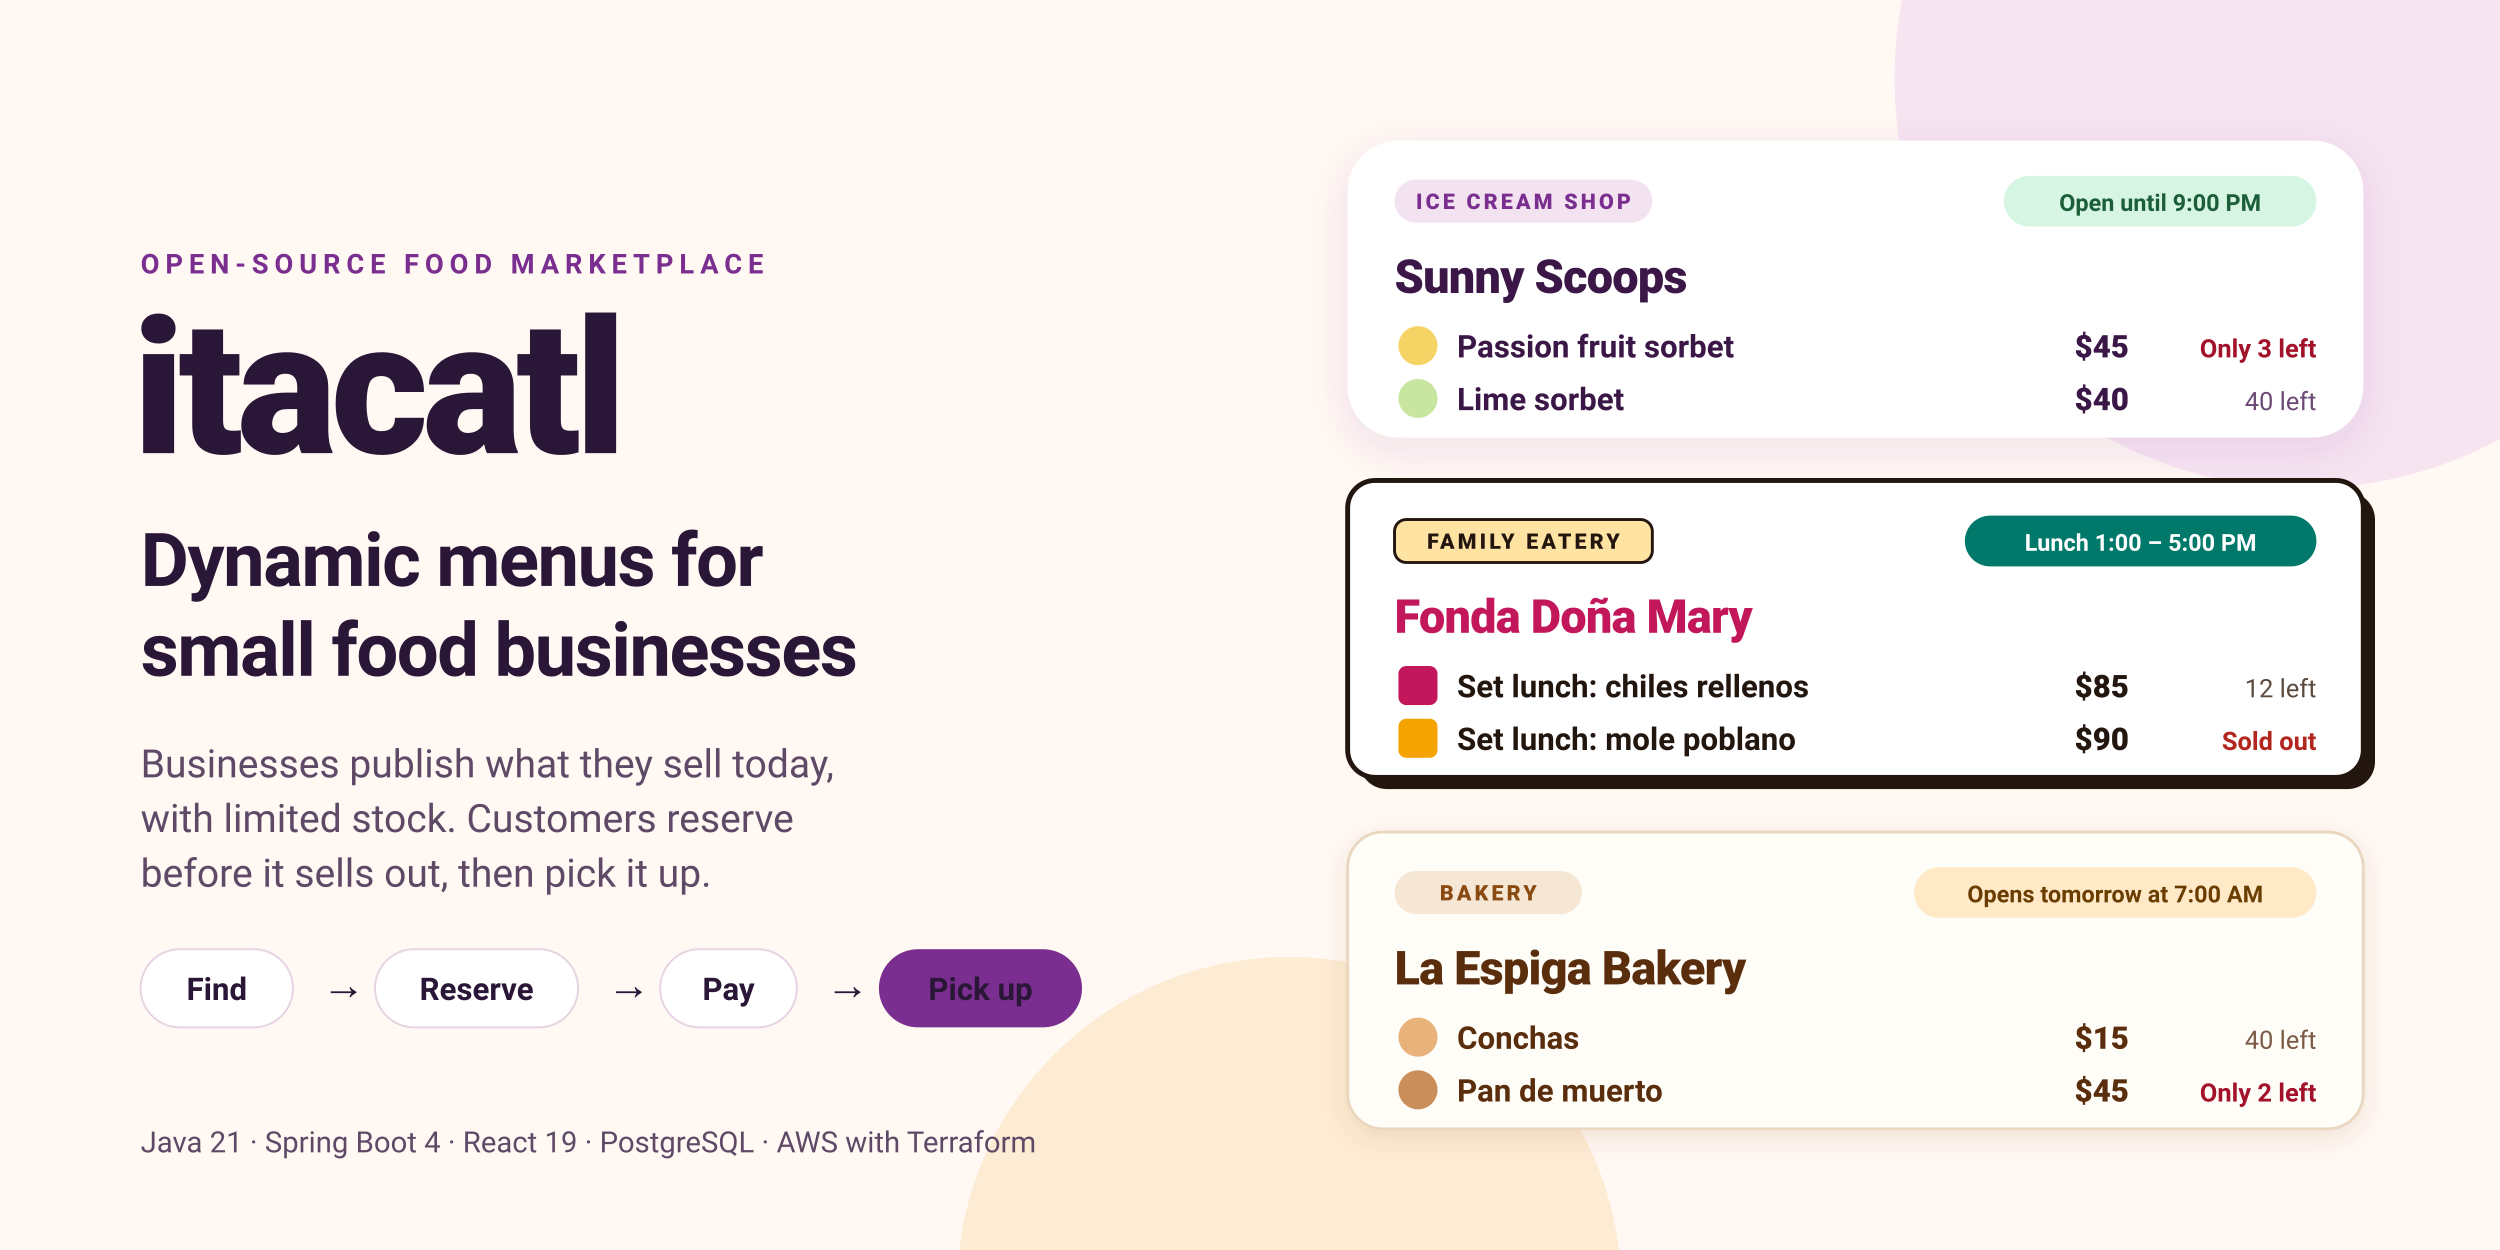
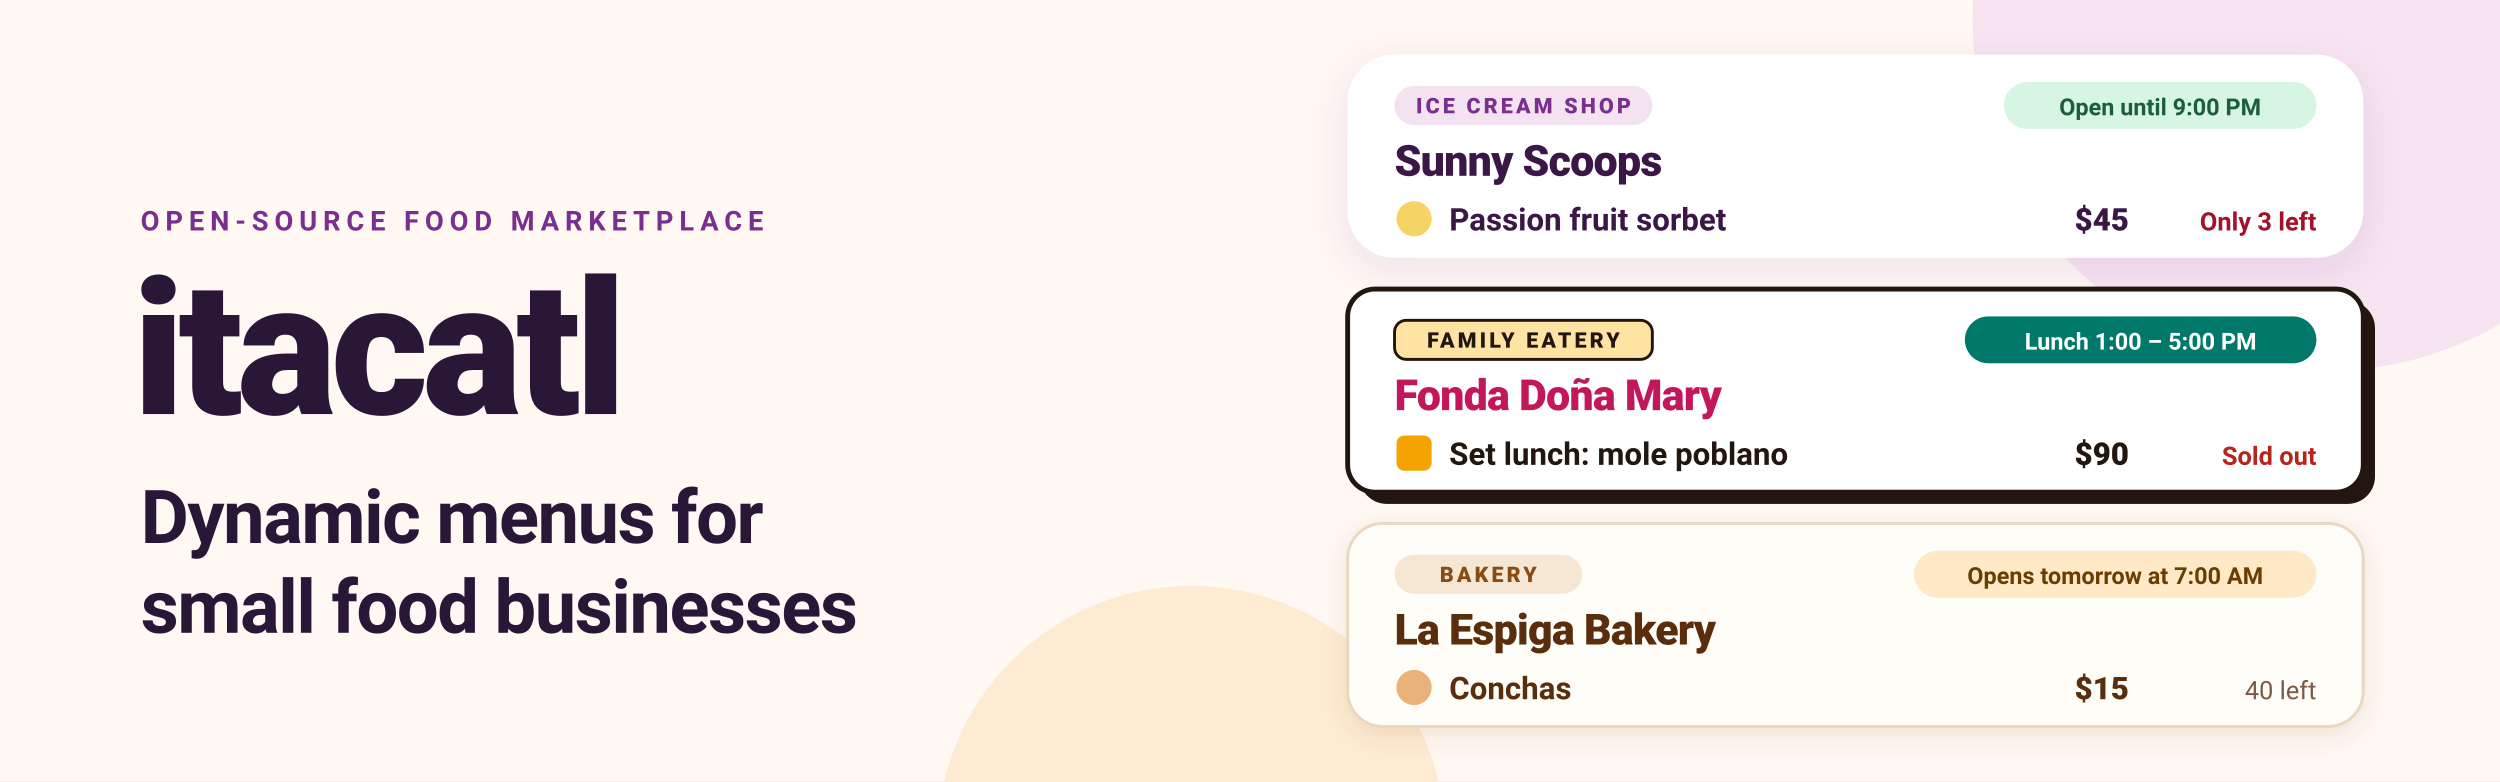
- <svg xmlns="http://www.w3.org/2000/svg" width="1280" height="640" viewBox="0 0 1280 640" role="img" aria-labelledby="title desc">
+ <svg xmlns="http://www.w3.org/2000/svg" width="1280" height="400" viewBox="0 0 1280 400" role="img" aria-labelledby="title desc">
  <defs>
    <filter id="soft" x="-10%" y="-20%" width="120%" height="150%">
      <feDropShadow dx="0" dy="6" stdDeviation="10" flood-color="#7A2E8F" flood-opacity="0.12" />
    </filter>
    <filter id="warm" x="-10%" y="-20%" width="120%" height="150%">
      <feDropShadow dx="0" dy="4" stdDeviation="6" flood-color="#8A4B12" flood-opacity="0.12" />
    </filter>
  </defs>
  <style>
    text { font-family: system-ui, -apple-system, "Segoe UI", Roboto, Helvetica, Arial, sans-serif; }
    .brand { font-size: 96px; font-weight: 800; letter-spacing: -3px; fill: #2A1636; }
    .headline { font-size: 38px; font-weight: 700; letter-spacing: -0.8px; fill: #2A1636; }
-     .lead { font-size: 20px; fill: #5E4A66; }
    .eyebrow { font-size: 14px; font-weight: 700; letter-spacing: 3px; fill: #7A2E8F; }
-     .step { font-size: 16px; font-weight: 700; fill: #2A1636; }
-     .tech { font-size: 15px; fill: #5E4A66; }
    .chip { font-size: 11px; font-weight: 800; letter-spacing: 1.6px; }
-     .name { font-size: 24px; font-weight: 800; letter-spacing: -0.4px; }
+     .name { font-size: 22px; font-weight: 800; letter-spacing: -0.4px; }
    .pill { font-size: 12px; font-weight: 700; }
    .item { font-size: 16px; font-weight: 600; }
    .price { font-size: 16px; font-weight: 800; }
    .stock { font-size: 13px; }
  </style>
-   <rect width="1280" height="640" fill="#FFF8F3" />
-   <circle cx="1180" cy="40" r="210" fill="#F6E4F1" />
-   <circle cx="660" cy="660" r="170" fill="#FDEBD3" />
-   <text x="72" y="140" class="eyebrow">OPEN-SOURCE FOOD MARKETPLACE</text>
-   <text x="68" y="232" class="brand">itacatl</text>
-   <text x="72" y="300" class="headline">Dynamic menus for</text>
-   <text x="72" y="346" class="headline">small food businesses</text>
-   <text x="72" y="398" class="lead">Businesses publish what they sell today,</text>
-   <text x="72" y="426" class="lead">with limited stock. Customers reserve</text>
-   <text x="72" y="454" class="lead">before it sells out, then pick it up.</text>
-   <g transform="translate(72 486)">
-     <rect width="78" height="40" rx="20" fill="#FFFFFF" stroke="#E6D3E3" />
-     <text x="39" y="26" class="step" text-anchor="middle">Find</text>
-     <text x="96" y="27" class="step" fill="#7A2E8F">→</text>
-     <rect x="120" width="104" height="40" rx="20" fill="#FFFFFF" stroke="#E6D3E3" />
-     <text x="172" y="26" class="step" text-anchor="middle">Reserve</text>
-     <text x="242" y="27" class="step" fill="#7A2E8F">→</text>
-     <rect x="266" width="70" height="40" rx="20" fill="#FFFFFF" stroke="#E6D3E3" />
-     <text x="301" y="26" class="step" text-anchor="middle">Pay</text>
-     <text x="354" y="27" class="step" fill="#7A2E8F">→</text>
-     <rect x="378" width="104" height="40" rx="20" fill="#7A2E8F" />
-     <text x="430" y="26" class="step" text-anchor="middle" fill="#FFFFFF">Pick up</text>
+   <rect width="1280" height="400" fill="#FFF8F3" />
+   <circle cx="1190" cy="10" r="180" fill="#F6E4F1" />
+   <circle cx="610" cy="430" r="130" fill="#FDEBD3" />
+   <text x="72" y="118" class="eyebrow">OPEN-SOURCE FOOD MARKETPLACE</text>
+   <text x="68" y="212" class="brand">itacatl</text>
+   <text x="72" y="278" class="headline">Dynamic menus for</text>
+   <text x="72" y="324" class="headline">small food businesses</text>
+   <g transform="translate(690 28)">
+     <rect width="520" height="104" rx="24" fill="#FFFFFF" filter="url(#soft)" />
+     <rect x="24" y="16" width="132" height="20" rx="10" fill="#F3E3F0" />
+     <text x="90" y="30" class="chip" text-anchor="middle" fill="#7A2E8F">ICE CREAM SHOP</text>
+     <rect x="336" y="14" width="160" height="24" rx="12" fill="#D6F5E3" />
+     <text x="416" y="31" class="pill" text-anchor="middle" fill="#1D5E3A">Open until 9:00 PM</text>
+     <text x="24" y="62" class="name" fill="#3B1747">Sunny Scoops</text>
+     <circle cx="34" cy="84" r="9" fill="#F6D365" />
+     <text x="52" y="90" class="item" fill="#3B1747">Passion fruit sorbet</text>
+     <text x="400" y="90" class="price" text-anchor="end" fill="#3B1747">$45</text>
+     <text x="496" y="90" class="stock" text-anchor="end" fill="#A3122B" font-weight="700">Only 3 left</text>
  </g>
-   <text x="72" y="590" class="tech">Java 21 · Spring Boot 4 · React 19 · PostgreSQL · AWS with Terraform</text>
-   <g transform="translate(690 72)">
-     <rect width="520" height="152" rx="26" fill="#FFFFFF" filter="url(#soft)" />
-     <rect x="24" y="20" width="132" height="22" rx="11" fill="#F3E3F0" />
-     <text x="90" y="35" class="chip" text-anchor="middle" fill="#7A2E8F">ICE CREAM SHOP</text>
-     <rect x="336" y="18" width="160" height="26" rx="13" fill="#D6F5E3" />
-     <text x="416" y="36" class="pill" text-anchor="middle" fill="#1D5E3A">Open until 9:00 PM</text>
-     <text x="24" y="78" class="name" fill="#3B1747">Sunny Scoops</text>
-     <circle cx="36" cy="105" r="10" fill="#F6D365" />
-     <text x="56" y="111" class="item" fill="#3B1747">Passion fruit sorbet</text>
-     <text x="400" y="111" class="price" text-anchor="end" fill="#3B1747">$45</text>
-     <text x="496" y="111" class="stock" text-anchor="end" fill="#A3122B" font-weight="700">Only 3 left</text>
-     <circle cx="36" cy="132" r="10" fill="#C8E6A0" />
-     <text x="56" y="138" class="item" fill="#3B1747">Lime sorbet</text>
-     <text x="400" y="138" class="price" text-anchor="end" fill="#3B1747">$40</text>
-     <text x="496" y="138" class="stock" text-anchor="end" fill="#6B4A75">40 left</text>
+   <g transform="translate(690 148)">
+     <rect x="6" y="6" width="520" height="104" rx="14" fill="#23160F" />
+     <rect width="520" height="104" rx="14" fill="#FFFFFF" stroke="#23160F" stroke-width="2.5" />
+     <rect x="24" y="16" width="132" height="20" rx="6" fill="#FFE3A3" stroke="#23160F" stroke-width="1.5" />
+     <text x="90" y="30" class="chip" text-anchor="middle" fill="#23160F">FAMILY EATERY</text>
+     <rect x="316" y="14" width="180" height="24" rx="12" fill="#00796B" />
+     <text x="406" y="31" class="pill" text-anchor="middle" fill="#FFFFFF">Lunch 1:00 – 5:00 PM</text>
+     <text x="24" y="62" class="name" fill="#C2185B">Fonda Doña Mary</text>
+     <rect x="25" y="75" width="18" height="18" rx="4" fill="#F4A300" />
+     <text x="52" y="90" class="item" fill="#23160F">Set lunch: mole poblano</text>
+     <text x="400" y="90" class="price" text-anchor="end" fill="#23160F">$90</text>
+     <text x="496" y="90" class="stock" text-anchor="end" fill="#B3261E" font-weight="700">Sold out</text>
  </g>
-   <g transform="translate(690 246)">
-     <rect x="6" y="6" width="520" height="152" rx="14" fill="#23160F" />
-     <rect width="520" height="152" rx="14" fill="#FFFFFF" stroke="#23160F" stroke-width="2.5" />
-     <rect x="24" y="20" width="132" height="22" rx="6" fill="#FFE3A3" stroke="#23160F" stroke-width="1.5" />
-     <text x="90" y="35" class="chip" text-anchor="middle" fill="#23160F">FAMILY EATERY</text>
-     <rect x="316" y="18" width="180" height="26" rx="13" fill="#00796B" />
-     <text x="406" y="36" class="pill" text-anchor="middle" fill="#FFFFFF">Lunch 1:00 – 5:00 PM</text>
-     <text x="24" y="78" class="name" fill="#C2185B">Fonda Doña Mary</text>
-     <rect x="26" y="95" width="20" height="20" rx="4" fill="#C2185B" />
-     <text x="56" y="111" class="item" fill="#23160F">Set lunch: chiles rellenos</text>
-     <text x="400" y="111" class="price" text-anchor="end" fill="#23160F">$85</text>
-     <text x="496" y="111" class="stock" text-anchor="end" fill="#5B4A3F">12 left</text>
-     <rect x="26" y="122" width="20" height="20" rx="4" fill="#F4A300" />
-     <text x="56" y="138" class="item" fill="#23160F">Set lunch: mole poblano</text>
-     <text x="400" y="138" class="price" text-anchor="end" fill="#23160F">$90</text>
-     <text x="496" y="138" class="stock" text-anchor="end" fill="#B3261E" font-weight="700">Sold out</text>
-   </g>
-   <g transform="translate(690 426)">
-     <rect width="520" height="152" rx="18" fill="#FFFDF8" stroke="#EAD7C0" stroke-width="1.5" filter="url(#warm)" />
-     <rect x="24" y="20" width="96" height="22" rx="11" fill="#F6E7D4" />
-     <text x="72" y="35" class="chip" text-anchor="middle" fill="#8A4B12">BAKERY</text>
-     <rect x="290" y="18" width="206" height="26" rx="13" fill="#FFE9C7" />
-     <text x="393" y="36" class="pill" text-anchor="middle" fill="#6A3E00">Opens tomorrow at 7:00 AM</text>
-     <text x="24" y="78" class="name" fill="#5A2E0C">La Espiga Bakery</text>
-     <circle cx="36" cy="105" r="10" fill="#E8B27A" />
-     <text x="56" y="111" class="item" fill="#5A2E0C">Conchas</text>
-     <text x="400" y="111" class="price" text-anchor="end" fill="#5A2E0C">$15</text>
-     <text x="496" y="111" class="stock" text-anchor="end" fill="#7A5A44">40 left</text>
-     <circle cx="36" cy="132" r="10" fill="#C98E5A" />
-     <text x="56" y="138" class="item" fill="#5A2E0C">Pan de muerto</text>
-     <text x="400" y="138" class="price" text-anchor="end" fill="#5A2E0C">$45</text>
-     <text x="496" y="138" class="stock" text-anchor="end" fill="#A3122B" font-weight="700">Only 2 left</text>
+   <g transform="translate(690 268)">
+     <rect width="520" height="104" rx="18" fill="#FFFDF8" stroke="#EAD7C0" stroke-width="1.5" filter="url(#warm)" />
+     <rect x="24" y="16" width="96" height="20" rx="10" fill="#F6E7D4" />
+     <text x="72" y="30" class="chip" text-anchor="middle" fill="#8A4B12">BAKERY</text>
+     <rect x="290" y="14" width="206" height="24" rx="12" fill="#FFE9C7" />
+     <text x="393" y="31" class="pill" text-anchor="middle" fill="#6A3E00">Opens tomorrow at 7:00 AM</text>
+     <text x="24" y="62" class="name" fill="#5A2E0C">La Espiga Bakery</text>
+     <circle cx="34" cy="84" r="9" fill="#E8B27A" />
+     <text x="52" y="90" class="item" fill="#5A2E0C">Conchas</text>
+     <text x="400" y="90" class="price" text-anchor="end" fill="#5A2E0C">$15</text>
+     <text x="496" y="90" class="stock" text-anchor="end" fill="#7A5A44">40 left</text>
  </g>
</svg>
